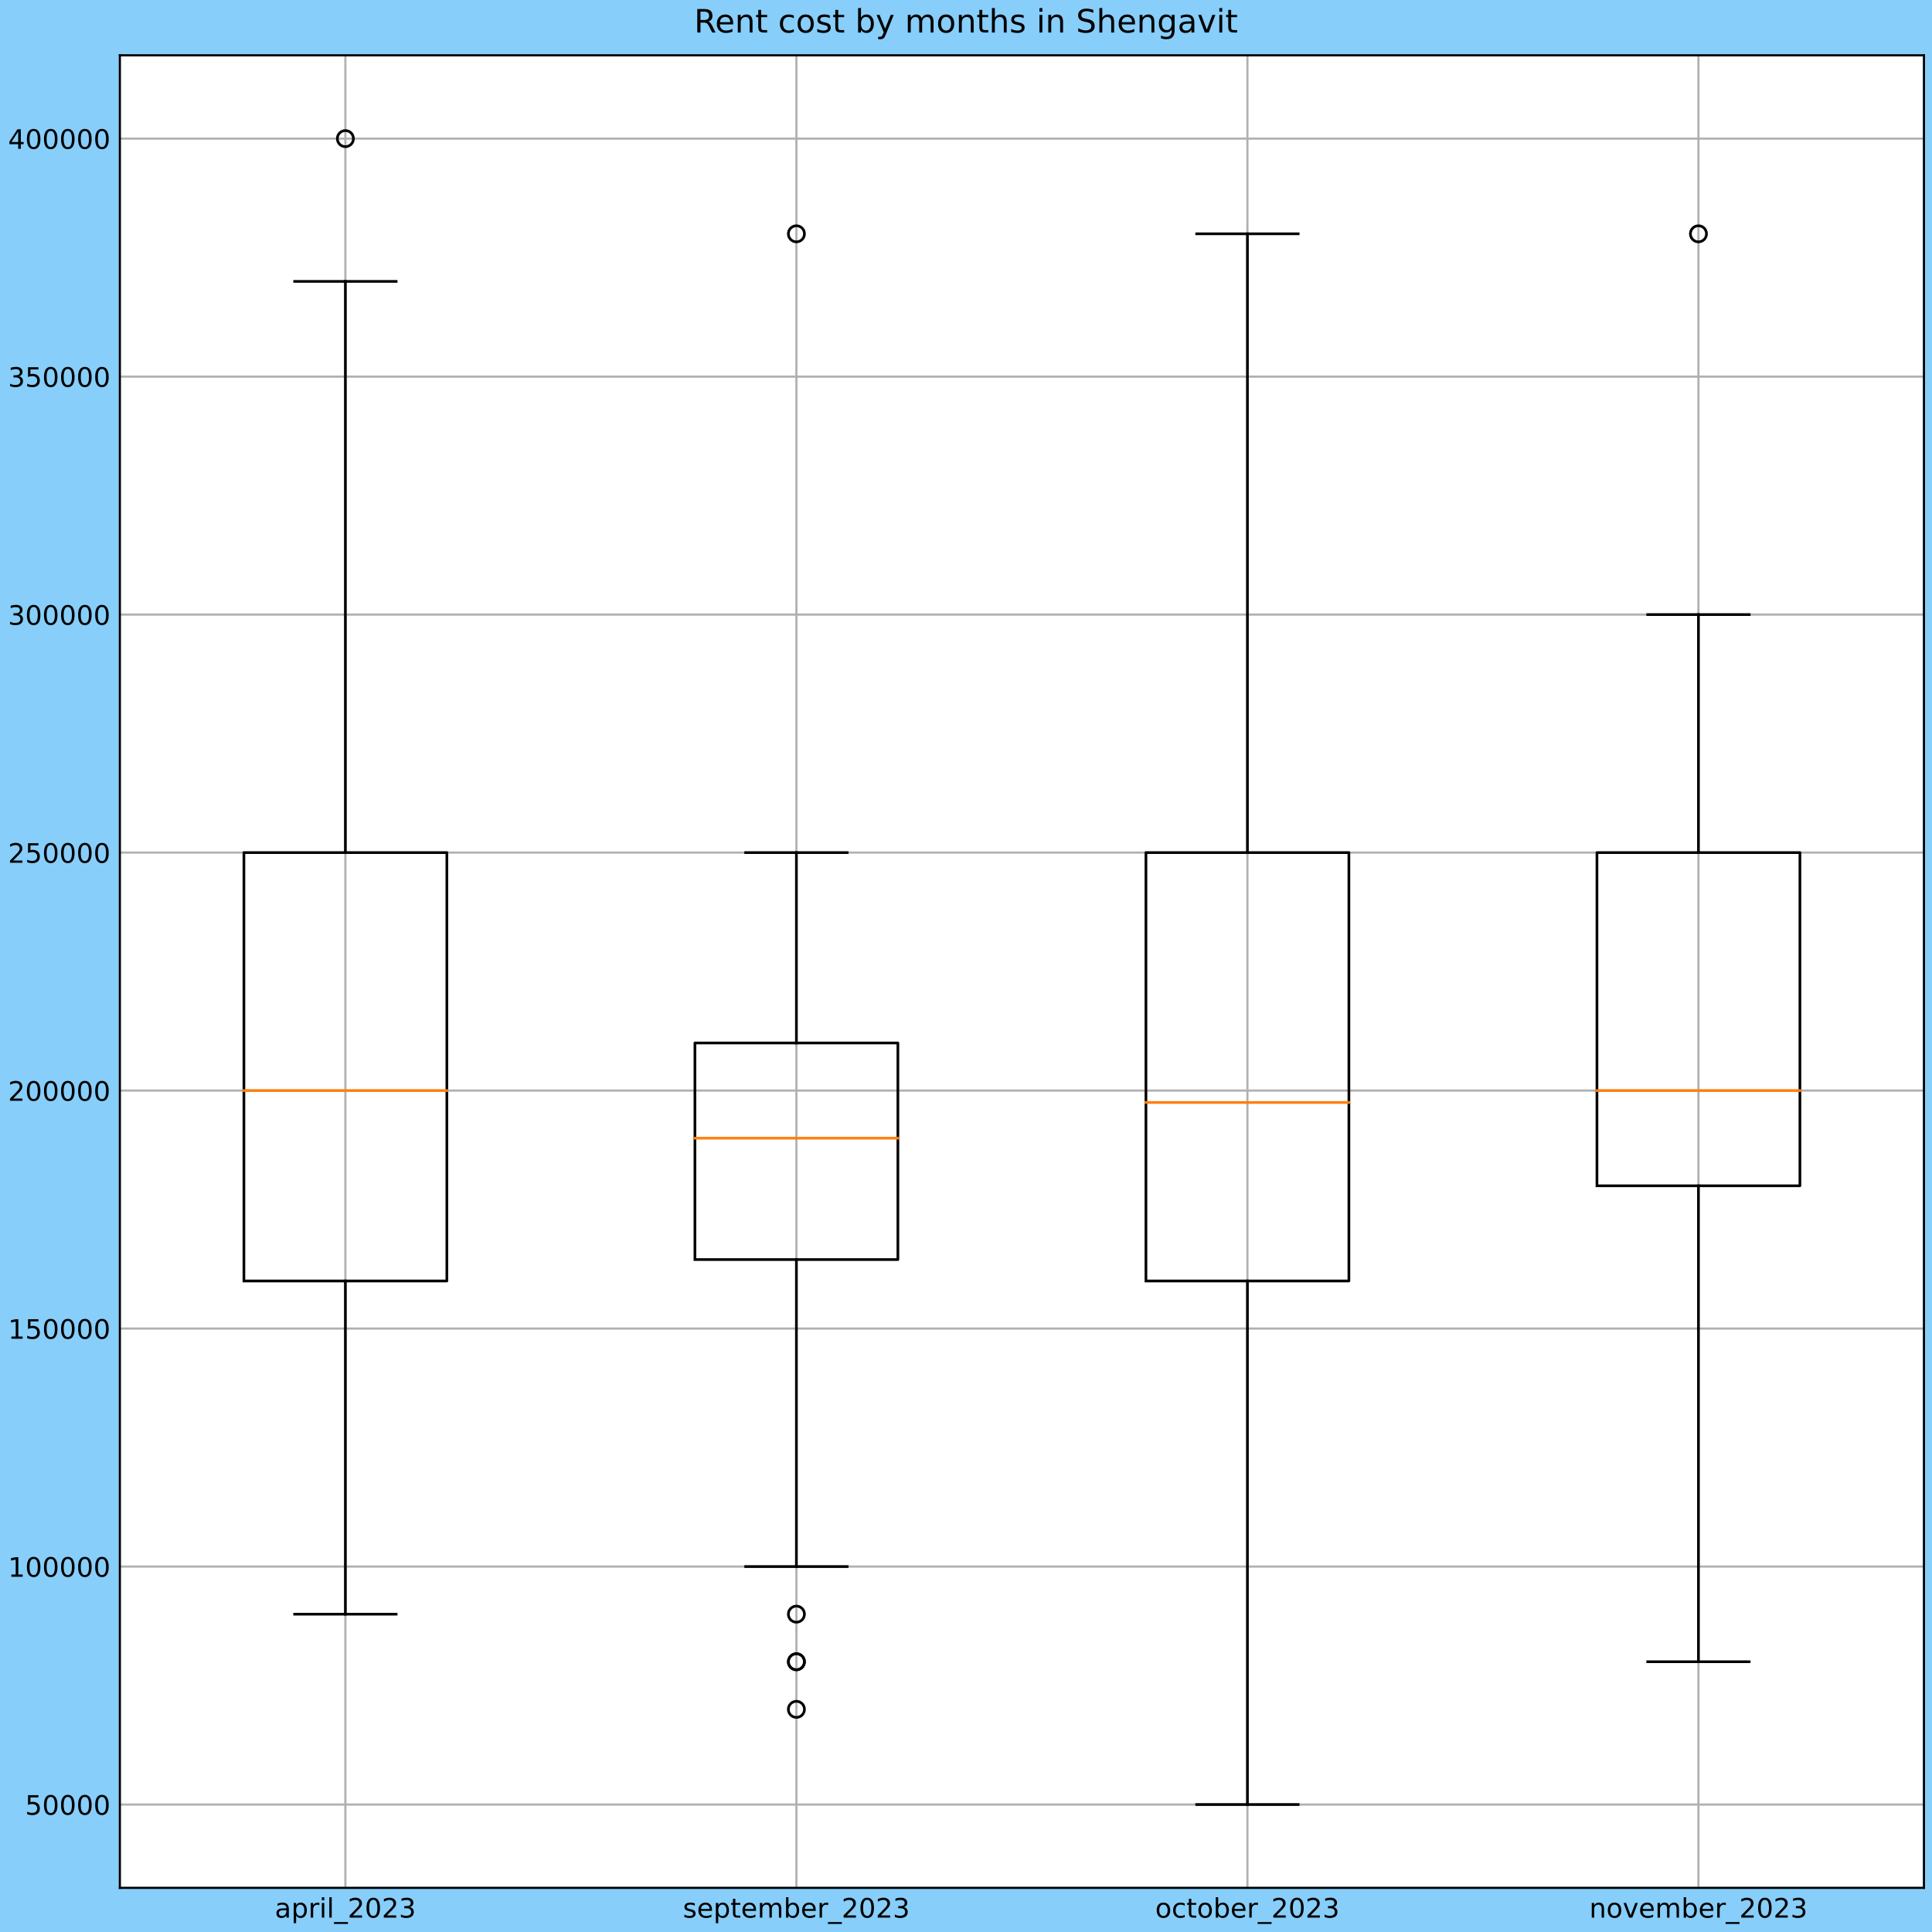
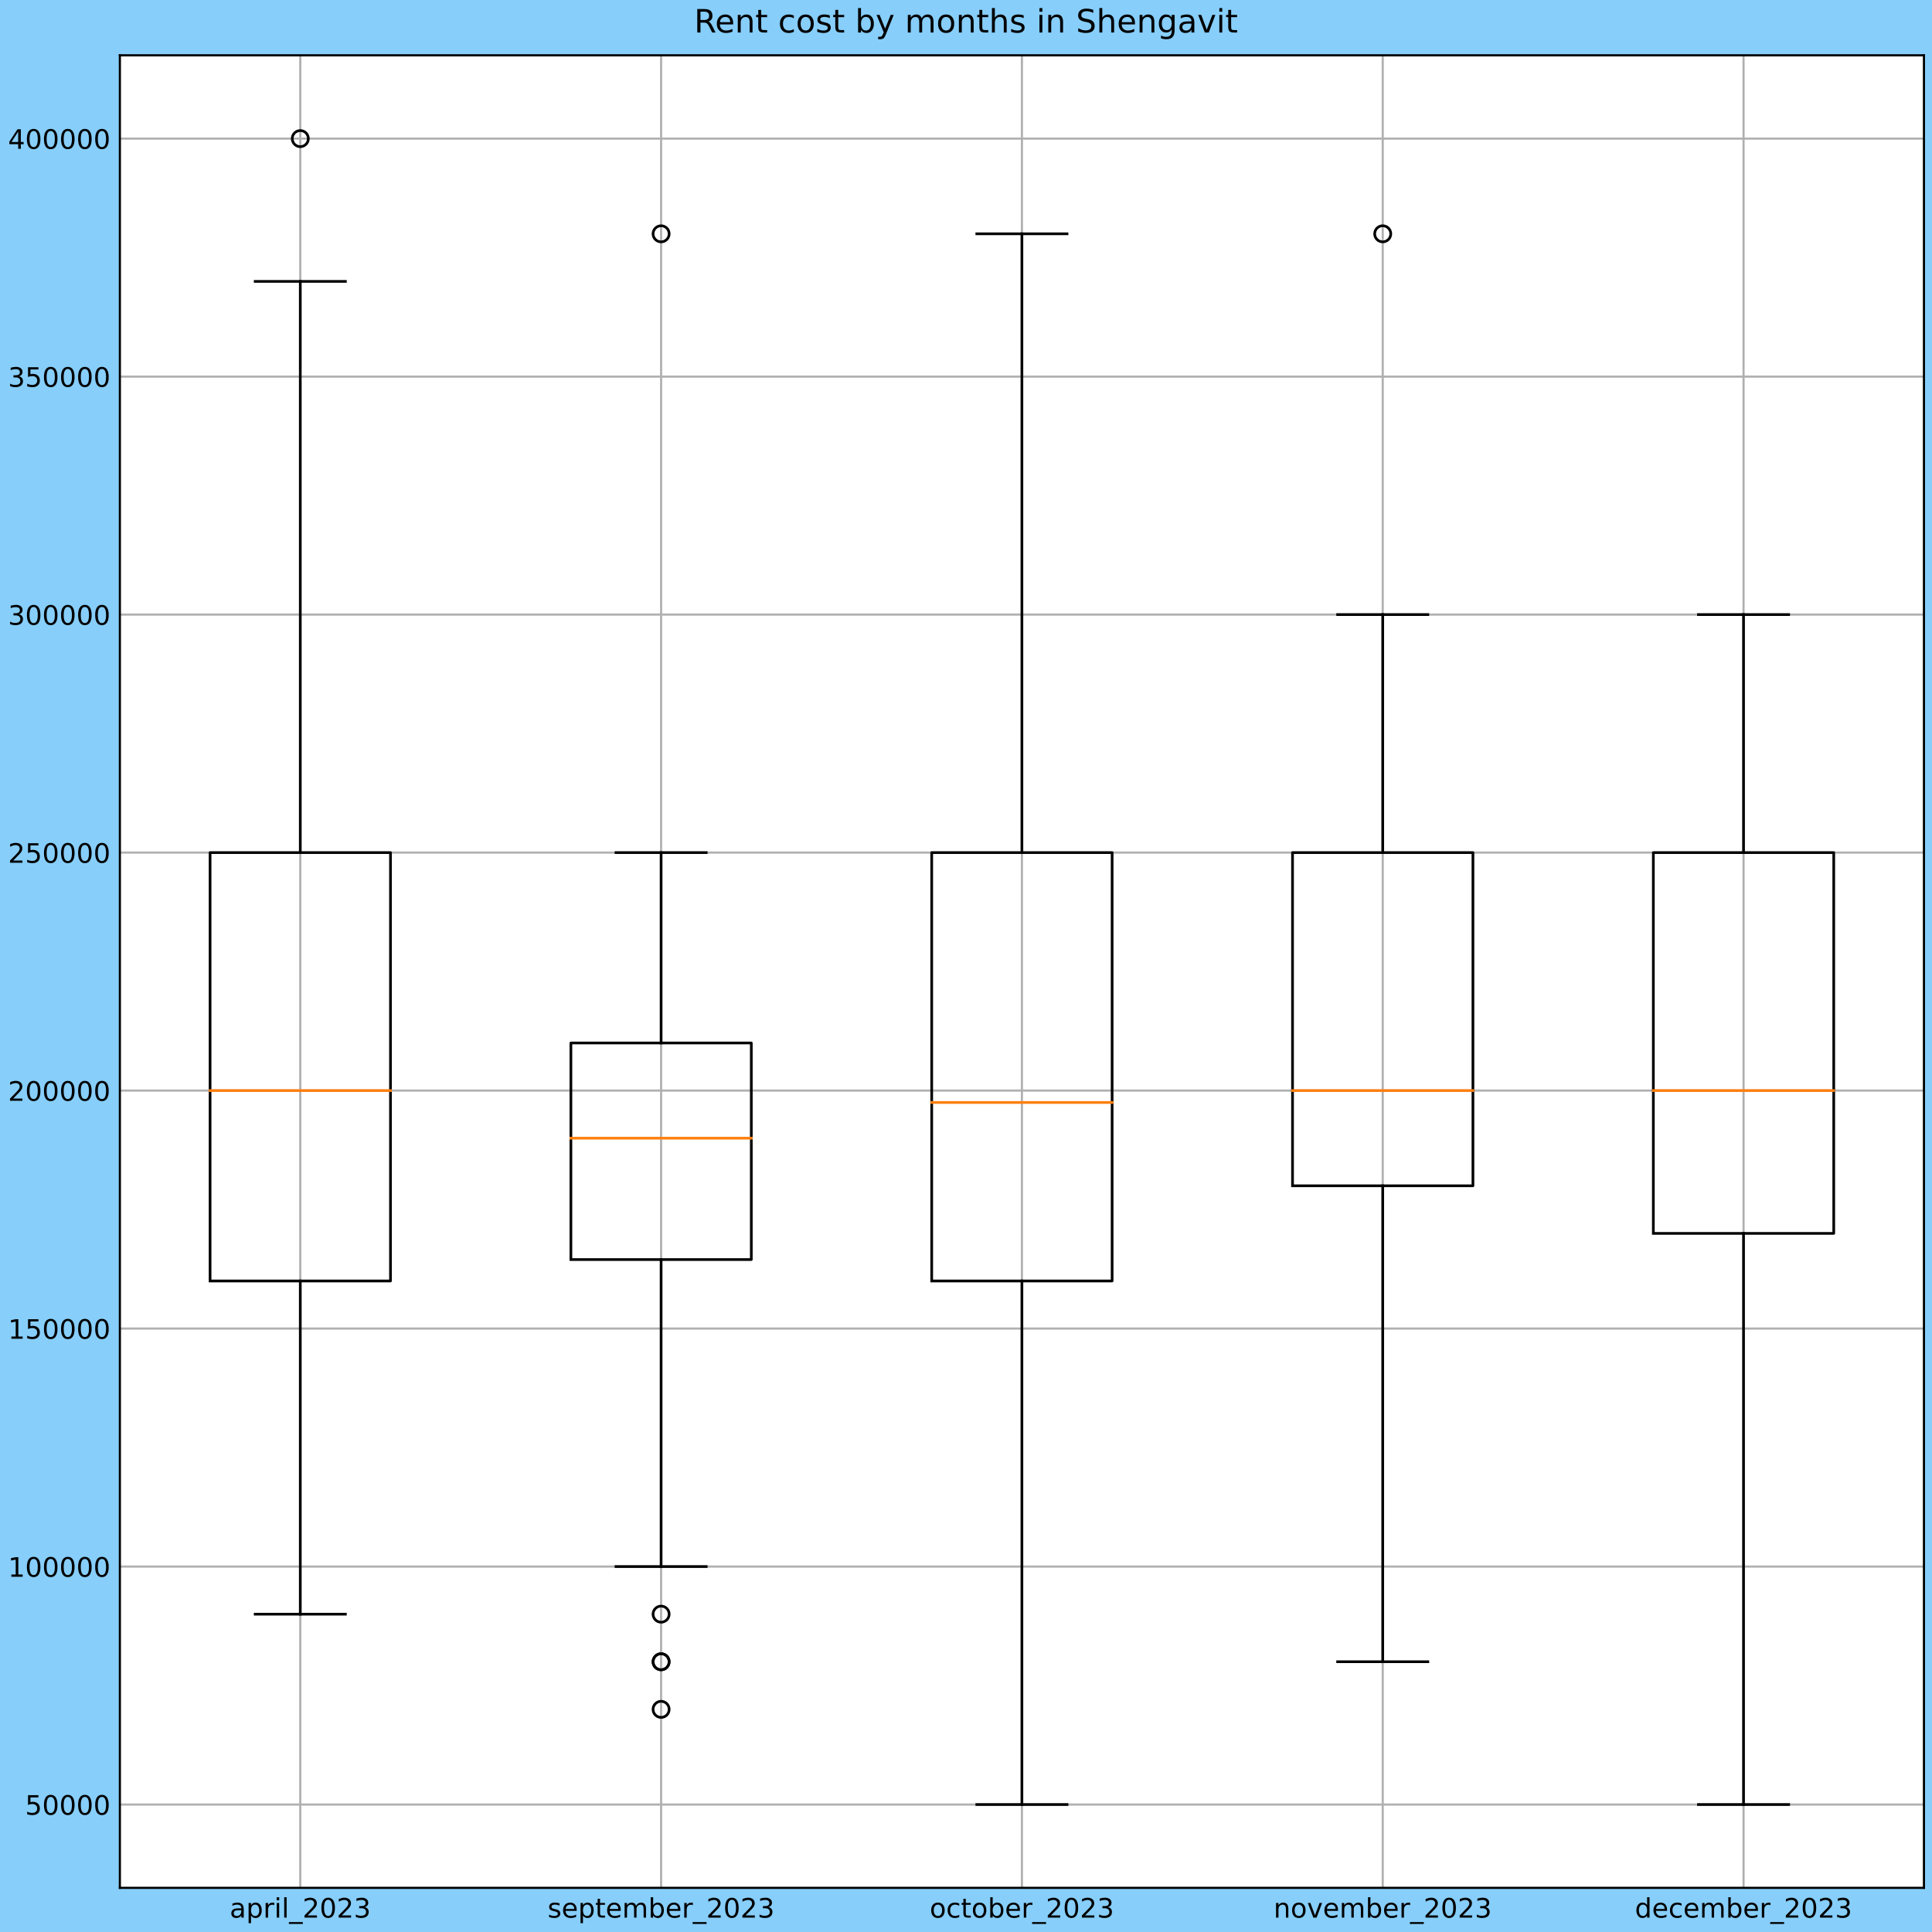
<svg xmlns="http://www.w3.org/2000/svg" xmlns:xlink="http://www.w3.org/1999/xlink" width="720pt" height="720pt" viewBox="0 0 720 720" version="1.1">
  <defs>
    <style type="text/css">*{stroke-linejoin: round; stroke-linecap: butt}</style>
  </defs>
  <g id="figure_1">
    <g id="patch_1">
      <path d="M 0 720  L 720 720  L 720 0  L 0 0  z " style="fill: #87cefa" />
    </g>
    <g id="axes_1">
      <g id="patch_2">
        <path d="M 44.675 703.544  L 717 703.544  L 717 20.614  L 44.675 20.614  z " style="fill: #ffffff" />
      </g>
      <g id="matplotlib.axis_1">
        <g id="xtick_1">
          <g id="line2d_1">
-             <path d="M 128.716 703.544  L 128.716 20.614  " clip-path="url(#pbfc727b67d)" style="fill: none; stroke: #b0b0b0; stroke-width: 0.8; stroke-linecap: square" />
+             <path d="M 111.908 703.544  L 111.908 20.614  " clip-path="url(#p94364f69d8)" style="fill: none; stroke: #b0b0b0; stroke-width: 0.8; stroke-linecap: square" />
          </g>
          <g id="line2d_2" />
          <g id="text_1">
-             <g transform="translate(102.4189 714.6419)scale(0.1 -0.1)">
+             <g transform="translate(85.61082 714.6419)scale(0.1 -0.1)">
              <defs>
                <path id="DejaVuSans-61" d="M 2194 1759  Q 1497 1759 1228 1600  Q 959 1441 959 1056  Q 959 750 1161 570  Q 1363 391 1709 391  Q 2188 391 2477 730  Q 2766 1069 2766 1631  L 2766 1759  L 2194 1759  z M 3341 1997  L 3341 0  L 2766 0  L 2766 531  Q 2569 213 2275 61  Q 1981 -91 1556 -91  Q 1019 -91 701 211  Q 384 513 384 1019  Q 384 1609 779 1909  Q 1175 2209 1959 2209  L 2766 2209  L 2766 2266  Q 2766 2663 2505 2880  Q 2244 3097 1772 3097  Q 1472 3097 1187 3025  Q 903 2953 641 2809  L 641 3341  Q 956 3463 1253 3523  Q 1550 3584 1831 3584  Q 2591 3584 2966 3190  Q 3341 2797 3341 1997  z " transform="scale(0.015625)" />
                <path id="DejaVuSans-70" d="M 1159 525  L 1159 -1331  L 581 -1331  L 581 3500  L 1159 3500  L 1159 2969  Q 1341 3281 1617 3432  Q 1894 3584 2278 3584  Q 2916 3584 3314 3078  Q 3713 2572 3713 1747  Q 3713 922 3314 415  Q 2916 -91 2278 -91  Q 1894 -91 1617 61  Q 1341 213 1159 525  z M 3116 1747  Q 3116 2381 2855 2742  Q 2594 3103 2138 3103  Q 1681 3103 1420 2742  Q 1159 2381 1159 1747  Q 1159 1113 1420 752  Q 1681 391 2138 391  Q 2594 391 2855 752  Q 3116 1113 3116 1747  z " transform="scale(0.015625)" />
                <path id="DejaVuSans-72" d="M 2631 2963  Q 2534 3019 2420 3045  Q 2306 3072 2169 3072  Q 1681 3072 1420 2755  Q 1159 2438 1159 1844  L 1159 0  L 581 0  L 581 3500  L 1159 3500  L 1159 2956  Q 1341 3275 1631 3429  Q 1922 3584 2338 3584  Q 2397 3584 2469 3576  Q 2541 3569 2628 3553  L 2631 2963  z " transform="scale(0.015625)" />
                <path id="DejaVuSans-69" d="M 603 3500  L 1178 3500  L 1178 0  L 603 0  L 603 3500  z M 603 4863  L 1178 4863  L 1178 4134  L 603 4134  L 603 4863  z " transform="scale(0.015625)" />
                <path id="DejaVuSans-6c" d="M 603 4863  L 1178 4863  L 1178 0  L 603 0  L 603 4863  z " transform="scale(0.015625)" />
                <path id="DejaVuSans-5f" d="M 3263 -1063  L 3263 -1509  L -63 -1509  L -63 -1063  L 3263 -1063  z " transform="scale(0.015625)" />
                <path id="DejaVuSans-32" d="M 1228 531  L 3431 531  L 3431 0  L 469 0  L 469 531  Q 828 903 1448 1529  Q 2069 2156 2228 2338  Q 2531 2678 2651 2914  Q 2772 3150 2772 3378  Q 2772 3750 2511 3984  Q 2250 4219 1831 4219  Q 1534 4219 1204 4116  Q 875 4013 500 3803  L 500 4441  Q 881 4594 1212 4672  Q 1544 4750 1819 4750  Q 2544 4750 2975 4387  Q 3406 4025 3406 3419  Q 3406 3131 3298 2873  Q 3191 2616 2906 2266  Q 2828 2175 2409 1742  Q 1991 1309 1228 531  z " transform="scale(0.015625)" />
                <path id="DejaVuSans-30" d="M 2034 4250  Q 1547 4250 1301 3770  Q 1056 3291 1056 2328  Q 1056 1369 1301 889  Q 1547 409 2034 409  Q 2525 409 2770 889  Q 3016 1369 3016 2328  Q 3016 3291 2770 3770  Q 2525 4250 2034 4250  z M 2034 4750  Q 2819 4750 3233 4129  Q 3647 3509 3647 2328  Q 3647 1150 3233 529  Q 2819 -91 2034 -91  Q 1250 -91 836 529  Q 422 1150 422 2328  Q 422 3509 836 4129  Q 1250 4750 2034 4750  z " transform="scale(0.015625)" />
                <path id="DejaVuSans-33" d="M 2597 2516  Q 3050 2419 3304 2112  Q 3559 1806 3559 1356  Q 3559 666 3084 287  Q 2609 -91 1734 -91  Q 1441 -91 1130 -33  Q 819 25 488 141  L 488 750  Q 750 597 1062 519  Q 1375 441 1716 441  Q 2309 441 2620 675  Q 2931 909 2931 1356  Q 2931 1769 2642 2001  Q 2353 2234 1838 2234  L 1294 2234  L 1294 2753  L 1863 2753  Q 2328 2753 2575 2939  Q 2822 3125 2822 3475  Q 2822 3834 2567 4026  Q 2313 4219 1838 4219  Q 1578 4219 1281 4162  Q 984 4106 628 3988  L 628 4550  Q 988 4650 1302 4700  Q 1616 4750 1894 4750  Q 2613 4750 3031 4423  Q 3450 4097 3450 3541  Q 3450 3153 3228 2886  Q 3006 2619 2597 2516  z " transform="scale(0.015625)" />
              </defs>
              <use xlink:href="#DejaVuSans-61" />
              <use xlink:href="#DejaVuSans-70" x="61.279" />
              <use xlink:href="#DejaVuSans-72" x="124.756" />
              <use xlink:href="#DejaVuSans-69" x="165.869" />
              <use xlink:href="#DejaVuSans-6c" x="193.652" />
              <use xlink:href="#DejaVuSans-5f" x="221.436" />
              <use xlink:href="#DejaVuSans-32" x="271.436" />
              <use xlink:href="#DejaVuSans-30" x="335.059" />
              <use xlink:href="#DejaVuSans-32" x="398.682" />
              <use xlink:href="#DejaVuSans-33" x="462.305" />
            </g>
          </g>
        </g>
        <g id="xtick_2">
          <g id="line2d_3">
-             <path d="M 296.797 703.544  L 296.797 20.614  " clip-path="url(#pbfc727b67d)" style="fill: none; stroke: #b0b0b0; stroke-width: 0.8; stroke-linecap: square" />
+             <path d="M 246.373 703.544  L 246.373 20.614  " clip-path="url(#p94364f69d8)" style="fill: none; stroke: #b0b0b0; stroke-width: 0.8; stroke-linecap: square" />
          </g>
          <g id="line2d_4" />
          <g id="text_2">
-             <g transform="translate(254.5032 714.6419)scale(0.1 -0.1)">
+             <g transform="translate(204.0788 714.6419)scale(0.1 -0.1)">
              <defs>
                <path id="DejaVuSans-73" d="M 2834 3397  L 2834 2853  Q 2591 2978 2328 3040  Q 2066 3103 1784 3103  Q 1356 3103 1142 2972  Q 928 2841 928 2578  Q 928 2378 1081 2264  Q 1234 2150 1697 2047  L 1894 2003  Q 2506 1872 2764 1633  Q 3022 1394 3022 966  Q 3022 478 2636 193  Q 2250 -91 1575 -91  Q 1294 -91 989 -36  Q 684 19 347 128  L 347 722  Q 666 556 975 473  Q 1284 391 1588 391  Q 1994 391 2212 530  Q 2431 669 2431 922  Q 2431 1156 2273 1281  Q 2116 1406 1581 1522  L 1381 1569  Q 847 1681 609 1914  Q 372 2147 372 2553  Q 372 3047 722 3315  Q 1072 3584 1716 3584  Q 2034 3584 2315 3537  Q 2597 3491 2834 3397  z " transform="scale(0.015625)" />
                <path id="DejaVuSans-65" d="M 3597 1894  L 3597 1613  L 953 1613  Q 991 1019 1311 708  Q 1631 397 2203 397  Q 2534 397 2845 478  Q 3156 559 3463 722  L 3463 178  Q 3153 47 2828 -22  Q 2503 -91 2169 -91  Q 1331 -91 842 396  Q 353 884 353 1716  Q 353 2575 817 3079  Q 1281 3584 2069 3584  Q 2775 3584 3186 3129  Q 3597 2675 3597 1894  z M 3022 2063  Q 3016 2534 2758 2815  Q 2500 3097 2075 3097  Q 1594 3097 1305 2825  Q 1016 2553 972 2059  L 3022 2063  z " transform="scale(0.015625)" />
                <path id="DejaVuSans-74" d="M 1172 4494  L 1172 3500  L 2356 3500  L 2356 3053  L 1172 3053  L 1172 1153  Q 1172 725 1289 603  Q 1406 481 1766 481  L 2356 481  L 2356 0  L 1766 0  Q 1100 0 847 248  Q 594 497 594 1153  L 594 3053  L 172 3053  L 172 3500  L 594 3500  L 594 4494  L 1172 4494  z " transform="scale(0.015625)" />
                <path id="DejaVuSans-6d" d="M 3328 2828  Q 3544 3216 3844 3400  Q 4144 3584 4550 3584  Q 5097 3584 5394 3201  Q 5691 2819 5691 2113  L 5691 0  L 5113 0  L 5113 2094  Q 5113 2597 4934 2840  Q 4756 3084 4391 3084  Q 3944 3084 3684 2787  Q 3425 2491 3425 1978  L 3425 0  L 2847 0  L 2847 2094  Q 2847 2600 2669 2842  Q 2491 3084 2119 3084  Q 1678 3084 1418 2786  Q 1159 2488 1159 1978  L 1159 0  L 581 0  L 581 3500  L 1159 3500  L 1159 2956  Q 1356 3278 1631 3431  Q 1906 3584 2284 3584  Q 2666 3584 2933 3390  Q 3200 3197 3328 2828  z " transform="scale(0.015625)" />
                <path id="DejaVuSans-62" d="M 3116 1747  Q 3116 2381 2855 2742  Q 2594 3103 2138 3103  Q 1681 3103 1420 2742  Q 1159 2381 1159 1747  Q 1159 1113 1420 752  Q 1681 391 2138 391  Q 2594 391 2855 752  Q 3116 1113 3116 1747  z M 1159 2969  Q 1341 3281 1617 3432  Q 1894 3584 2278 3584  Q 2916 3584 3314 3078  Q 3713 2572 3713 1747  Q 3713 922 3314 415  Q 2916 -91 2278 -91  Q 1894 -91 1617 61  Q 1341 213 1159 525  L 1159 0  L 581 0  L 581 4863  L 1159 4863  L 1159 2969  z " transform="scale(0.015625)" />
              </defs>
              <use xlink:href="#DejaVuSans-73" />
              <use xlink:href="#DejaVuSans-65" x="52.1" />
              <use xlink:href="#DejaVuSans-70" x="113.623" />
              <use xlink:href="#DejaVuSans-74" x="177.1" />
              <use xlink:href="#DejaVuSans-65" x="216.309" />
              <use xlink:href="#DejaVuSans-6d" x="277.832" />
              <use xlink:href="#DejaVuSans-62" x="375.244" />
              <use xlink:href="#DejaVuSans-65" x="438.721" />
              <use xlink:href="#DejaVuSans-72" x="500.244" />
              <use xlink:href="#DejaVuSans-5f" x="541.357" />
              <use xlink:href="#DejaVuSans-32" x="591.357" />
              <use xlink:href="#DejaVuSans-30" x="654.98" />
              <use xlink:href="#DejaVuSans-32" x="718.604" />
              <use xlink:href="#DejaVuSans-33" x="782.227" />
            </g>
          </g>
        </g>
        <g id="xtick_3">
          <g id="line2d_5">
-             <path d="M 464.878 703.544  L 464.878 20.614  " clip-path="url(#pbfc727b67d)" style="fill: none; stroke: #b0b0b0; stroke-width: 0.8; stroke-linecap: square" />
+             <path d="M 380.837 703.544  L 380.837 20.614  " clip-path="url(#p94364f69d8)" style="fill: none; stroke: #b0b0b0; stroke-width: 0.8; stroke-linecap: square" />
          </g>
          <g id="line2d_6" />
          <g id="text_3">
-             <g transform="translate(430.5187 714.6419)scale(0.1 -0.1)">
+             <g transform="translate(346.4781 714.6419)scale(0.1 -0.1)">
              <defs>
                <path id="DejaVuSans-6f" d="M 1959 3097  Q 1497 3097 1228 2736  Q 959 2375 959 1747  Q 959 1119 1226 758  Q 1494 397 1959 397  Q 2419 397 2687 759  Q 2956 1122 2956 1747  Q 2956 2369 2687 2733  Q 2419 3097 1959 3097  z M 1959 3584  Q 2709 3584 3137 3096  Q 3566 2609 3566 1747  Q 3566 888 3137 398  Q 2709 -91 1959 -91  Q 1206 -91 779 398  Q 353 888 353 1747  Q 353 2609 779 3096  Q 1206 3584 1959 3584  z " transform="scale(0.015625)" />
                <path id="DejaVuSans-63" d="M 3122 3366  L 3122 2828  Q 2878 2963 2633 3030  Q 2388 3097 2138 3097  Q 1578 3097 1268 2742  Q 959 2388 959 1747  Q 959 1106 1268 751  Q 1578 397 2138 397  Q 2388 397 2633 464  Q 2878 531 3122 666  L 3122 134  Q 2881 22 2623 -34  Q 2366 -91 2075 -91  Q 1284 -91 818 406  Q 353 903 353 1747  Q 353 2603 823 3093  Q 1294 3584 2113 3584  Q 2378 3584 2631 3529  Q 2884 3475 3122 3366  z " transform="scale(0.015625)" />
              </defs>
              <use xlink:href="#DejaVuSans-6f" />
              <use xlink:href="#DejaVuSans-63" x="61.182" />
              <use xlink:href="#DejaVuSans-74" x="116.162" />
              <use xlink:href="#DejaVuSans-6f" x="155.371" />
              <use xlink:href="#DejaVuSans-62" x="216.553" />
              <use xlink:href="#DejaVuSans-65" x="280.029" />
              <use xlink:href="#DejaVuSans-72" x="341.553" />
              <use xlink:href="#DejaVuSans-5f" x="382.666" />
              <use xlink:href="#DejaVuSans-32" x="432.666" />
              <use xlink:href="#DejaVuSans-30" x="496.289" />
              <use xlink:href="#DejaVuSans-32" x="559.912" />
              <use xlink:href="#DejaVuSans-33" x="623.535" />
            </g>
          </g>
        </g>
        <g id="xtick_4">
          <g id="line2d_7">
-             <path d="M 632.959 703.544  L 632.959 20.614  " clip-path="url(#pbfc727b67d)" style="fill: none; stroke: #b0b0b0; stroke-width: 0.8; stroke-linecap: square" />
+             <path d="M 515.302 703.544  L 515.302 20.614  " clip-path="url(#p94364f69d8)" style="fill: none; stroke: #b0b0b0; stroke-width: 0.8; stroke-linecap: square" />
          </g>
          <g id="line2d_8" />
          <g id="text_4">
-             <g transform="translate(592.2936 714.6419)scale(0.1 -0.1)">
+             <g transform="translate(474.6368 714.6419)scale(0.1 -0.1)">
              <defs>
                <path id="DejaVuSans-6e" d="M 3513 2113  L 3513 0  L 2938 0  L 2938 2094  Q 2938 2591 2744 2837  Q 2550 3084 2163 3084  Q 1697 3084 1428 2787  Q 1159 2491 1159 1978  L 1159 0  L 581 0  L 581 3500  L 1159 3500  L 1159 2956  Q 1366 3272 1645 3428  Q 1925 3584 2291 3584  Q 2894 3584 3203 3211  Q 3513 2838 3513 2113  z " transform="scale(0.015625)" />
                <path id="DejaVuSans-76" d="M 191 3500  L 800 3500  L 1894 563  L 2988 3500  L 3597 3500  L 2284 0  L 1503 0  L 191 3500  z " transform="scale(0.015625)" />
              </defs>
              <use xlink:href="#DejaVuSans-6e" />
              <use xlink:href="#DejaVuSans-6f" x="63.379" />
              <use xlink:href="#DejaVuSans-76" x="124.561" />
              <use xlink:href="#DejaVuSans-65" x="183.74" />
              <use xlink:href="#DejaVuSans-6d" x="245.264" />
              <use xlink:href="#DejaVuSans-62" x="342.676" />
              <use xlink:href="#DejaVuSans-65" x="406.152" />
              <use xlink:href="#DejaVuSans-72" x="467.676" />
              <use xlink:href="#DejaVuSans-5f" x="508.789" />
              <use xlink:href="#DejaVuSans-32" x="558.789" />
              <use xlink:href="#DejaVuSans-30" x="622.412" />
              <use xlink:href="#DejaVuSans-32" x="686.035" />
              <use xlink:href="#DejaVuSans-33" x="749.658" />
            </g>
          </g>
        </g>
+         <g id="xtick_5">
+           <g id="line2d_9">
+             <path d="M 649.767 703.544  L 649.767 20.614  " clip-path="url(#p94364f69d8)" style="fill: none; stroke: #b0b0b0; stroke-width: 0.8; stroke-linecap: square" />
+           </g>
+           <g id="line2d_10" />
+           <g id="text_5">
+             <g transform="translate(609.2892 714.6419)scale(0.1 -0.1)">
+               <defs>
+                 <path id="DejaVuSans-64" d="M 2906 2969  L 2906 4863  L 3481 4863  L 3481 0  L 2906 0  L 2906 525  Q 2725 213 2448 61  Q 2172 -91 1784 -91  Q 1150 -91 751 415  Q 353 922 353 1747  Q 353 2572 751 3078  Q 1150 3584 1784 3584  Q 2172 3584 2448 3432  Q 2725 3281 2906 2969  z M 947 1747  Q 947 1113 1208 752  Q 1469 391 1925 391  Q 2381 391 2643 752  Q 2906 1113 2906 1747  Q 2906 2381 2643 2742  Q 2381 3103 1925 3103  Q 1469 3103 1208 2742  Q 947 2381 947 1747  z " transform="scale(0.015625)" />
+               </defs>
+               <use xlink:href="#DejaVuSans-64" />
+               <use xlink:href="#DejaVuSans-65" x="63.477" />
+               <use xlink:href="#DejaVuSans-63" x="125" />
+               <use xlink:href="#DejaVuSans-65" x="179.98" />
+               <use xlink:href="#DejaVuSans-6d" x="241.504" />
+               <use xlink:href="#DejaVuSans-62" x="338.916" />
+               <use xlink:href="#DejaVuSans-65" x="402.393" />
+               <use xlink:href="#DejaVuSans-72" x="463.916" />
+               <use xlink:href="#DejaVuSans-5f" x="505.029" />
+               <use xlink:href="#DejaVuSans-32" x="555.029" />
+               <use xlink:href="#DejaVuSans-30" x="618.652" />
+               <use xlink:href="#DejaVuSans-32" x="682.275" />
+               <use xlink:href="#DejaVuSans-33" x="745.898" />
+             </g>
+           </g>
+         </g>
      </g>
      <g id="matplotlib.axis_2">
        <g id="ytick_1">
-           <g id="line2d_9">
-             <path d="M 44.675 672.501  L 717 672.501  " clip-path="url(#pbfc727b67d)" style="fill: none; stroke: #b0b0b0; stroke-width: 0.8; stroke-linecap: square" />
-           </g>
-           <g id="line2d_10" />
-           <g id="text_5">
+           <g id="line2d_11">
+             <path d="M 44.675 672.501  L 717 672.501  " clip-path="url(#p94364f69d8)" style="fill: none; stroke: #b0b0b0; stroke-width: 0.8; stroke-linecap: square" />
+           </g>
+           <g id="line2d_12" />
+           <g id="text_6">
            <g transform="translate(9.36274 676.3005)scale(0.1 -0.1)">
              <defs>
                <path id="DejaVuSans-35" d="M 691 4666  L 3169 4666  L 3169 4134  L 1269 4134  L 1269 2991  Q 1406 3038 1543 3061  Q 1681 3084 1819 3084  Q 2600 3084 3056 2656  Q 3513 2228 3513 1497  Q 3513 744 3044 326  Q 2575 -91 1722 -91  Q 1428 -91 1123 -41  Q 819 9 494 109  L 494 744  Q 775 591 1075 516  Q 1375 441 1709 441  Q 2250 441 2565 725  Q 2881 1009 2881 1497  Q 2881 1984 2565 2268  Q 2250 2553 1709 2553  Q 1456 2553 1204 2497  Q 953 2441 691 2322  L 691 4666  z " transform="scale(0.015625)" />
              </defs>
              <use xlink:href="#DejaVuSans-35" />
              <use xlink:href="#DejaVuSans-30" x="63.623" />
              <use xlink:href="#DejaVuSans-30" x="127.246" />
              <use xlink:href="#DejaVuSans-30" x="190.869" />
              <use xlink:href="#DejaVuSans-30" x="254.492" />
            </g>
          </g>
        </g>
        <g id="ytick_2">
-           <g id="line2d_11">
-             <path d="M 44.675 583.809  L 717 583.809  " clip-path="url(#pbfc727b67d)" style="fill: none; stroke: #b0b0b0; stroke-width: 0.8; stroke-linecap: square" />
-           </g>
-           <g id="line2d_12" />
-           <g id="text_6">
+           <g id="line2d_13">
+             <path d="M 44.675 583.809  L 717 583.809  " clip-path="url(#p94364f69d8)" style="fill: none; stroke: #b0b0b0; stroke-width: 0.8; stroke-linecap: square" />
+           </g>
+           <g id="line2d_14" />
+           <g id="text_7">
            <g transform="translate(3.00024 587.6084)scale(0.1 -0.1)">
              <defs>
                <path id="DejaVuSans-31" d="M 794 531  L 1825 531  L 1825 4091  L 703 3866  L 703 4441  L 1819 4666  L 2450 4666  L 2450 531  L 3481 531  L 3481 0  L 794 0  L 794 531  z " transform="scale(0.015625)" />
              </defs>
              <use xlink:href="#DejaVuSans-31" />
              <use xlink:href="#DejaVuSans-30" x="63.623" />
              <use xlink:href="#DejaVuSans-30" x="127.246" />
              <use xlink:href="#DejaVuSans-30" x="190.869" />
              <use xlink:href="#DejaVuSans-30" x="254.492" />
              <use xlink:href="#DejaVuSans-30" x="318.115" />
            </g>
          </g>
        </g>
        <g id="ytick_3">
-           <g id="line2d_13">
-             <path d="M 44.675 495.117  L 717 495.117  " clip-path="url(#pbfc727b67d)" style="fill: none; stroke: #b0b0b0; stroke-width: 0.8; stroke-linecap: square" />
-           </g>
-           <g id="line2d_14" />
-           <g id="text_7">
+           <g id="line2d_15">
+             <path d="M 44.675 495.117  L 717 495.117  " clip-path="url(#p94364f69d8)" style="fill: none; stroke: #b0b0b0; stroke-width: 0.8; stroke-linecap: square" />
+           </g>
+           <g id="line2d_16" />
+           <g id="text_8">
            <g transform="translate(3.00024 498.9163)scale(0.1 -0.1)">
              <use xlink:href="#DejaVuSans-31" />
              <use xlink:href="#DejaVuSans-35" x="63.623" />
              <use xlink:href="#DejaVuSans-30" x="127.246" />
              <use xlink:href="#DejaVuSans-30" x="190.869" />
              <use xlink:href="#DejaVuSans-30" x="254.492" />
              <use xlink:href="#DejaVuSans-30" x="318.115" />
            </g>
          </g>
        </g>
        <g id="ytick_4">
-           <g id="line2d_15">
-             <path d="M 44.675 406.425  L 717 406.425  " clip-path="url(#pbfc727b67d)" style="fill: none; stroke: #b0b0b0; stroke-width: 0.8; stroke-linecap: square" />
-           </g>
-           <g id="line2d_16" />
-           <g id="text_8">
+           <g id="line2d_17">
+             <path d="M 44.675 406.425  L 717 406.425  " clip-path="url(#p94364f69d8)" style="fill: none; stroke: #b0b0b0; stroke-width: 0.8; stroke-linecap: square" />
+           </g>
+           <g id="line2d_18" />
+           <g id="text_9">
            <g transform="translate(3.00024 410.2242)scale(0.1 -0.1)">
              <use xlink:href="#DejaVuSans-32" />
              <use xlink:href="#DejaVuSans-30" x="63.623" />
              <use xlink:href="#DejaVuSans-30" x="127.246" />
              <use xlink:href="#DejaVuSans-30" x="190.869" />
              <use xlink:href="#DejaVuSans-30" x="254.492" />
              <use xlink:href="#DejaVuSans-30" x="318.115" />
            </g>
          </g>
        </g>
        <g id="ytick_5">
-           <g id="line2d_17">
-             <path d="M 44.675 317.733  L 717 317.733  " clip-path="url(#pbfc727b67d)" style="fill: none; stroke: #b0b0b0; stroke-width: 0.8; stroke-linecap: square" />
-           </g>
-           <g id="line2d_18" />
-           <g id="text_9">
+           <g id="line2d_19">
+             <path d="M 44.675 317.733  L 717 317.733  " clip-path="url(#p94364f69d8)" style="fill: none; stroke: #b0b0b0; stroke-width: 0.8; stroke-linecap: square" />
+           </g>
+           <g id="line2d_20" />
+           <g id="text_10">
            <g transform="translate(3.00024 321.5322)scale(0.1 -0.1)">
              <use xlink:href="#DejaVuSans-32" />
              <use xlink:href="#DejaVuSans-35" x="63.623" />
              <use xlink:href="#DejaVuSans-30" x="127.246" />
              <use xlink:href="#DejaVuSans-30" x="190.869" />
              <use xlink:href="#DejaVuSans-30" x="254.492" />
              <use xlink:href="#DejaVuSans-30" x="318.115" />
            </g>
          </g>
        </g>
        <g id="ytick_6">
-           <g id="line2d_19">
-             <path d="M 44.675 229.041  L 717 229.041  " clip-path="url(#pbfc727b67d)" style="fill: none; stroke: #b0b0b0; stroke-width: 0.8; stroke-linecap: square" />
-           </g>
-           <g id="line2d_20" />
-           <g id="text_10">
+           <g id="line2d_21">
+             <path d="M 44.675 229.041  L 717 229.041  " clip-path="url(#p94364f69d8)" style="fill: none; stroke: #b0b0b0; stroke-width: 0.8; stroke-linecap: square" />
+           </g>
+           <g id="line2d_22" />
+           <g id="text_11">
            <g transform="translate(3.00024 232.8401)scale(0.1 -0.1)">
              <use xlink:href="#DejaVuSans-33" />
              <use xlink:href="#DejaVuSans-30" x="63.623" />
              <use xlink:href="#DejaVuSans-30" x="127.246" />
              <use xlink:href="#DejaVuSans-30" x="190.869" />
              <use xlink:href="#DejaVuSans-30" x="254.492" />
              <use xlink:href="#DejaVuSans-30" x="318.115" />
            </g>
          </g>
        </g>
        <g id="ytick_7">
-           <g id="line2d_21">
-             <path d="M 44.675 140.349  L 717 140.349  " clip-path="url(#pbfc727b67d)" style="fill: none; stroke: #b0b0b0; stroke-width: 0.8; stroke-linecap: square" />
-           </g>
-           <g id="line2d_22" />
-           <g id="text_11">
+           <g id="line2d_23">
+             <path d="M 44.675 140.349  L 717 140.349  " clip-path="url(#p94364f69d8)" style="fill: none; stroke: #b0b0b0; stroke-width: 0.8; stroke-linecap: square" />
+           </g>
+           <g id="line2d_24" />
+           <g id="text_12">
            <g transform="translate(3.00024 144.148)scale(0.1 -0.1)">
              <use xlink:href="#DejaVuSans-33" />
              <use xlink:href="#DejaVuSans-35" x="63.623" />
              <use xlink:href="#DejaVuSans-30" x="127.246" />
              <use xlink:href="#DejaVuSans-30" x="190.869" />
              <use xlink:href="#DejaVuSans-30" x="254.492" />
              <use xlink:href="#DejaVuSans-30" x="318.115" />
            </g>
          </g>
        </g>
        <g id="ytick_8">
-           <g id="line2d_23">
-             <path d="M 44.675 51.657  L 717 51.657  " clip-path="url(#pbfc727b67d)" style="fill: none; stroke: #b0b0b0; stroke-width: 0.8; stroke-linecap: square" />
-           </g>
-           <g id="line2d_24" />
-           <g id="text_12">
+           <g id="line2d_25">
+             <path d="M 44.675 51.657  L 717 51.657  " clip-path="url(#p94364f69d8)" style="fill: none; stroke: #b0b0b0; stroke-width: 0.8; stroke-linecap: square" />
+           </g>
+           <g id="line2d_26" />
+           <g id="text_13">
            <g transform="translate(3.00024 55.45592)scale(0.1 -0.1)">
              <defs>
                <path id="DejaVuSans-34" d="M 2419 4116  L 825 1625  L 2419 1625  L 2419 4116  z M 2253 4666  L 3047 4666  L 3047 1625  L 3713 1625  L 3713 1100  L 3047 1100  L 3047 0  L 2419 0  L 2419 1100  L 313 1100  L 313 1709  L 2253 4666  z " transform="scale(0.015625)" />
              </defs>
              <use xlink:href="#DejaVuSans-34" />
              <use xlink:href="#DejaVuSans-30" x="63.623" />
              <use xlink:href="#DejaVuSans-30" x="127.246" />
              <use xlink:href="#DejaVuSans-30" x="190.869" />
              <use xlink:href="#DejaVuSans-30" x="254.492" />
              <use xlink:href="#DejaVuSans-30" x="318.115" />
            </g>
          </g>
        </g>
      </g>
-       <g id="line2d_25">
-         <path d="M 90.898 477.379  L 166.534 477.379  L 166.534 317.733  L 90.898 317.733  L 90.898 477.379  " clip-path="url(#pbfc727b67d)" style="fill: none; stroke: #000000; stroke-linecap: square" />
-       </g>
-       <g id="line2d_26">
-         <path d="M 128.716 477.379  L 128.716 601.548  " clip-path="url(#pbfc727b67d)" style="fill: none; stroke: #000000; stroke-linecap: square" />
-       </g>
      <g id="line2d_27">
-         <path d="M 128.716 317.733  L 128.716 104.872  " clip-path="url(#pbfc727b67d)" style="fill: none; stroke: #000000; stroke-linecap: square" />
+         <path d="M 78.291 477.379  L 145.524 477.379  L 145.524 317.733  L 78.291 317.733  L 78.291 477.379  " clip-path="url(#p94364f69d8)" style="fill: none; stroke: #000000; stroke-linecap: square" />
      </g>
      <g id="line2d_28">
-         <path d="M 109.807 601.548  L 147.625 601.548  " clip-path="url(#pbfc727b67d)" style="fill: none; stroke: #000000; stroke-linecap: square" />
+         <path d="M 111.908 477.379  L 111.908 601.548  " clip-path="url(#p94364f69d8)" style="fill: none; stroke: #000000; stroke-linecap: square" />
      </g>
      <g id="line2d_29">
-         <path d="M 109.807 104.872  L 147.625 104.872  " clip-path="url(#pbfc727b67d)" style="fill: none; stroke: #000000; stroke-linecap: square" />
+         <path d="M 111.908 317.733  L 111.908 104.872  " clip-path="url(#p94364f69d8)" style="fill: none; stroke: #000000; stroke-linecap: square" />
      </g>
      <g id="line2d_30">
+         <path d="M 95.1 601.548  L 128.716 601.548  " clip-path="url(#p94364f69d8)" style="fill: none; stroke: #000000; stroke-linecap: square" />
+       </g>
+       <g id="line2d_31">
+         <path d="M 95.1 104.872  L 128.716 104.872  " clip-path="url(#p94364f69d8)" style="fill: none; stroke: #000000; stroke-linecap: square" />
+       </g>
+       <g id="line2d_32">
        <defs>
-           <path id="m72f9a5b200" d="M 0 3  C 0.796 3 1.559 2.684 2.121 2.121  C 2.684 1.559 3 0.796 3 0  C 3 -0.796 2.684 -1.559 2.121 -2.121  C 1.559 -2.684 0.796 -3 0 -3  C -0.796 -3 -1.559 -2.684 -2.121 -2.121  C -2.684 -1.559 -3 -0.796 -3 0  C -3 0.796 -2.684 1.559 -2.121 2.121  C -1.559 2.684 -0.796 3 0 3  z " style="stroke: #000000" />
+           <path id="m0302fba0a0" d="M 0 3  C 0.796 3 1.559 2.684 2.121 2.121  C 2.684 1.559 3 0.796 3 0  C 3 -0.796 2.684 -1.559 2.121 -2.121  C 1.559 -2.684 0.796 -3 0 -3  C -0.796 -3 -1.559 -2.684 -2.121 -2.121  C -2.684 -1.559 -3 -0.796 -3 0  C -3 0.796 -2.684 1.559 -2.121 2.121  C -1.559 2.684 -0.796 3 0 3  z " style="stroke: #000000" />
        </defs>
-         <g clip-path="url(#pbfc727b67d)">
-           <use xlink:href="#m72f9a5b200" x="128.716" y="51.657" style="fill-opacity: 0; stroke: #000000" />
-         </g>
-       </g>
-       <g id="line2d_31">
-         <path d="M 258.979 469.396  L 334.615 469.396  L 334.615 388.687  L 258.979 388.687  L 258.979 469.396  " clip-path="url(#pbfc727b67d)" style="fill: none; stroke: #000000; stroke-linecap: square" />
-       </g>
-       <g id="line2d_32">
-         <path d="M 296.797 469.396  L 296.797 583.809  " clip-path="url(#pbfc727b67d)" style="fill: none; stroke: #000000; stroke-linecap: square" />
+         <g clip-path="url(#p94364f69d8)">
+           <use xlink:href="#m0302fba0a0" x="111.908" y="51.657" style="fill-opacity: 0; stroke: #000000" />
+         </g>
      </g>
      <g id="line2d_33">
-         <path d="M 296.797 388.687  L 296.797 317.733  " clip-path="url(#pbfc727b67d)" style="fill: none; stroke: #000000; stroke-linecap: square" />
+         <path d="M 212.756 469.396  L 279.989 469.396  L 279.989 388.687  L 212.756 388.687  L 212.756 469.396  " clip-path="url(#p94364f69d8)" style="fill: none; stroke: #000000; stroke-linecap: square" />
      </g>
      <g id="line2d_34">
-         <path d="M 277.888 583.809  L 315.706 583.809  " clip-path="url(#pbfc727b67d)" style="fill: none; stroke: #000000; stroke-linecap: square" />
+         <path d="M 246.373 469.396  L 246.373 583.809  " clip-path="url(#p94364f69d8)" style="fill: none; stroke: #000000; stroke-linecap: square" />
      </g>
      <g id="line2d_35">
-         <path d="M 277.888 317.733  L 315.706 317.733  " clip-path="url(#pbfc727b67d)" style="fill: none; stroke: #000000; stroke-linecap: square" />
+         <path d="M 246.373 388.687  L 246.373 317.733  " clip-path="url(#p94364f69d8)" style="fill: none; stroke: #000000; stroke-linecap: square" />
      </g>
      <g id="line2d_36">
-         <g clip-path="url(#pbfc727b67d)">
-           <use xlink:href="#m72f9a5b200" x="296.797" y="619.286" style="fill-opacity: 0; stroke: #000000" />
-           <use xlink:href="#m72f9a5b200" x="296.797" y="637.024" style="fill-opacity: 0; stroke: #000000" />
-           <use xlink:href="#m72f9a5b200" x="296.797" y="619.286" style="fill-opacity: 0; stroke: #000000" />
-           <use xlink:href="#m72f9a5b200" x="296.797" y="601.548" style="fill-opacity: 0; stroke: #000000" />
-           <use xlink:href="#m72f9a5b200" x="296.797" y="87.134" style="fill-opacity: 0; stroke: #000000" />
-         </g>
+         <path d="M 229.564 583.809  L 263.181 583.809  " clip-path="url(#p94364f69d8)" style="fill: none; stroke: #000000; stroke-linecap: square" />
      </g>
      <g id="line2d_37">
-         <path d="M 427.06 477.379  L 502.696 477.379  L 502.696 317.733  L 427.06 317.733  L 427.06 477.379  " clip-path="url(#pbfc727b67d)" style="fill: none; stroke: #000000; stroke-linecap: square" />
+         <path d="M 229.564 317.733  L 263.181 317.733  " clip-path="url(#p94364f69d8)" style="fill: none; stroke: #000000; stroke-linecap: square" />
      </g>
      <g id="line2d_38">
-         <path d="M 464.878 477.379  L 464.878 672.501  " clip-path="url(#pbfc727b67d)" style="fill: none; stroke: #000000; stroke-linecap: square" />
+         <g clip-path="url(#p94364f69d8)">
+           <use xlink:href="#m0302fba0a0" x="246.373" y="619.286" style="fill-opacity: 0; stroke: #000000" />
+           <use xlink:href="#m0302fba0a0" x="246.373" y="637.024" style="fill-opacity: 0; stroke: #000000" />
+           <use xlink:href="#m0302fba0a0" x="246.373" y="619.286" style="fill-opacity: 0; stroke: #000000" />
+           <use xlink:href="#m0302fba0a0" x="246.373" y="601.548" style="fill-opacity: 0; stroke: #000000" />
+           <use xlink:href="#m0302fba0a0" x="246.373" y="87.134" style="fill-opacity: 0; stroke: #000000" />
+         </g>
      </g>
      <g id="line2d_39">
-         <path d="M 464.878 317.733  L 464.878 87.134  " clip-path="url(#pbfc727b67d)" style="fill: none; stroke: #000000; stroke-linecap: square" />
+         <path d="M 347.221 477.379  L 414.454 477.379  L 414.454 317.733  L 347.221 317.733  L 347.221 477.379  " clip-path="url(#p94364f69d8)" style="fill: none; stroke: #000000; stroke-linecap: square" />
      </g>
      <g id="line2d_40">
-         <path d="M 445.969 672.501  L 483.787 672.501  " clip-path="url(#pbfc727b67d)" style="fill: none; stroke: #000000; stroke-linecap: square" />
+         <path d="M 380.837 477.379  L 380.837 672.501  " clip-path="url(#p94364f69d8)" style="fill: none; stroke: #000000; stroke-linecap: square" />
      </g>
      <g id="line2d_41">
-         <path d="M 445.969 87.134  L 483.787 87.134  " clip-path="url(#pbfc727b67d)" style="fill: none; stroke: #000000; stroke-linecap: square" />
-       </g>
-       <g id="line2d_42" />
+         <path d="M 380.837 317.733  L 380.837 87.134  " clip-path="url(#p94364f69d8)" style="fill: none; stroke: #000000; stroke-linecap: square" />
+       </g>
+       <g id="line2d_42">
+         <path d="M 364.029 672.501  L 397.646 672.501  " clip-path="url(#p94364f69d8)" style="fill: none; stroke: #000000; stroke-linecap: square" />
+       </g>
      <g id="line2d_43">
-         <path d="M 595.141 441.902  L 670.777 441.902  L 670.777 317.733  L 595.141 317.733  L 595.141 441.902  " clip-path="url(#pbfc727b67d)" style="fill: none; stroke: #000000; stroke-linecap: square" />
-       </g>
-       <g id="line2d_44">
-         <path d="M 632.959 441.902  L 632.959 619.286  " clip-path="url(#pbfc727b67d)" style="fill: none; stroke: #000000; stroke-linecap: square" />
-       </g>
+         <path d="M 364.029 87.134  L 397.646 87.134  " clip-path="url(#p94364f69d8)" style="fill: none; stroke: #000000; stroke-linecap: square" />
+       </g>
+       <g id="line2d_44" />
      <g id="line2d_45">
-         <path d="M 632.959 317.733  L 632.959 229.041  " clip-path="url(#pbfc727b67d)" style="fill: none; stroke: #000000; stroke-linecap: square" />
+         <path d="M 481.686 441.902  L 548.919 441.902  L 548.919 317.733  L 481.686 317.733  L 481.686 441.902  " clip-path="url(#p94364f69d8)" style="fill: none; stroke: #000000; stroke-linecap: square" />
      </g>
      <g id="line2d_46">
-         <path d="M 614.05 619.286  L 651.868 619.286  " clip-path="url(#pbfc727b67d)" style="fill: none; stroke: #000000; stroke-linecap: square" />
+         <path d="M 515.302 441.902  L 515.302 619.286  " clip-path="url(#p94364f69d8)" style="fill: none; stroke: #000000; stroke-linecap: square" />
      </g>
      <g id="line2d_47">
-         <path d="M 614.05 229.041  L 651.868 229.041  " clip-path="url(#pbfc727b67d)" style="fill: none; stroke: #000000; stroke-linecap: square" />
+         <path d="M 515.302 317.733  L 515.302 229.041  " clip-path="url(#p94364f69d8)" style="fill: none; stroke: #000000; stroke-linecap: square" />
      </g>
      <g id="line2d_48">
-         <g clip-path="url(#pbfc727b67d)">
-           <use xlink:href="#m72f9a5b200" x="632.959" y="87.134" style="fill-opacity: 0; stroke: #000000" />
-         </g>
+         <path d="M 498.494 619.286  L 532.111 619.286  " clip-path="url(#p94364f69d8)" style="fill: none; stroke: #000000; stroke-linecap: square" />
      </g>
      <g id="line2d_49">
-         <path d="M 90.898 406.425  L 166.534 406.425  " clip-path="url(#pbfc727b67d)" style="fill: none; stroke: #ff7f0e; stroke-linecap: square" />
+         <path d="M 498.494 229.041  L 532.111 229.041  " clip-path="url(#p94364f69d8)" style="fill: none; stroke: #000000; stroke-linecap: square" />
      </g>
      <g id="line2d_50">
-         <path d="M 258.979 424.163  L 334.615 424.163  " clip-path="url(#pbfc727b67d)" style="fill: none; stroke: #ff7f0e; stroke-linecap: square" />
+         <g clip-path="url(#p94364f69d8)">
+           <use xlink:href="#m0302fba0a0" x="515.302" y="87.134" style="fill-opacity: 0; stroke: #000000" />
+         </g>
      </g>
      <g id="line2d_51">
-         <path d="M 427.06 410.86  L 502.696 410.86  " clip-path="url(#pbfc727b67d)" style="fill: none; stroke: #ff7f0e; stroke-linecap: square" />
+         <path d="M 616.151 459.64  L 683.384 459.64  L 683.384 317.733  L 616.151 317.733  L 616.151 459.64  " clip-path="url(#p94364f69d8)" style="fill: none; stroke: #000000; stroke-linecap: square" />
      </g>
      <g id="line2d_52">
-         <path d="M 595.141 406.425  L 670.777 406.425  " clip-path="url(#pbfc727b67d)" style="fill: none; stroke: #ff7f0e; stroke-linecap: square" />
+         <path d="M 649.767 459.64  L 649.767 672.501  " clip-path="url(#p94364f69d8)" style="fill: none; stroke: #000000; stroke-linecap: square" />
+       </g>
+       <g id="line2d_53">
+         <path d="M 649.767 317.733  L 649.767 229.041  " clip-path="url(#p94364f69d8)" style="fill: none; stroke: #000000; stroke-linecap: square" />
+       </g>
+       <g id="line2d_54">
+         <path d="M 632.959 672.501  L 666.575 672.501  " clip-path="url(#p94364f69d8)" style="fill: none; stroke: #000000; stroke-linecap: square" />
+       </g>
+       <g id="line2d_55">
+         <path d="M 632.959 229.041  L 666.575 229.041  " clip-path="url(#p94364f69d8)" style="fill: none; stroke: #000000; stroke-linecap: square" />
+       </g>
+       <g id="line2d_56" />
+       <g id="line2d_57">
+         <path d="M 78.291 406.425  L 145.524 406.425  " clip-path="url(#p94364f69d8)" style="fill: none; stroke: #ff7f0e; stroke-linecap: square" />
+       </g>
+       <g id="line2d_58">
+         <path d="M 212.756 424.163  L 279.989 424.163  " clip-path="url(#p94364f69d8)" style="fill: none; stroke: #ff7f0e; stroke-linecap: square" />
+       </g>
+       <g id="line2d_59">
+         <path d="M 347.221 410.86  L 414.454 410.86  " clip-path="url(#p94364f69d8)" style="fill: none; stroke: #ff7f0e; stroke-linecap: square" />
+       </g>
+       <g id="line2d_60">
+         <path d="M 481.686 406.425  L 548.919 406.425  " clip-path="url(#p94364f69d8)" style="fill: none; stroke: #ff7f0e; stroke-linecap: square" />
+       </g>
+       <g id="line2d_61">
+         <path d="M 616.151 406.425  L 683.384 406.425  " clip-path="url(#p94364f69d8)" style="fill: none; stroke: #ff7f0e; stroke-linecap: square" />
      </g>
      <g id="patch_3">
        <path d="M 44.675 703.544  L 44.675 20.614  " style="fill: none; stroke: #000000; stroke-width: 0.8; stroke-linejoin: miter; stroke-linecap: square" />
      </g>
      <g id="patch_4">
        <path d="M 717 703.544  L 717 20.614  " style="fill: none; stroke: #000000; stroke-width: 0.8; stroke-linejoin: miter; stroke-linecap: square" />
      </g>
      <g id="patch_5">
        <path d="M 44.675 703.544  L 717 703.544  " style="fill: none; stroke: #000000; stroke-width: 0.8; stroke-linejoin: miter; stroke-linecap: square" />
      </g>
      <g id="patch_6">
        <path d="M 44.675 20.614  L 717 20.614  " style="fill: none; stroke: #000000; stroke-width: 0.8; stroke-linejoin: miter; stroke-linecap: square" />
      </g>
    </g>
-     <g id="text_13">
+     <g id="text_14">
      <g transform="translate(258.6816 12.11837)scale(0.12 -0.12)">
        <defs>
          <path id="DejaVuSans-52" d="M 2841 2188  Q 3044 2119 3236 1894  Q 3428 1669 3622 1275  L 4263 0  L 3584 0  L 2988 1197  Q 2756 1666 2539 1819  Q 2322 1972 1947 1972  L 1259 1972  L 1259 0  L 628 0  L 628 4666  L 2053 4666  Q 2853 4666 3247 4331  Q 3641 3997 3641 3322  Q 3641 2881 3436 2590  Q 3231 2300 2841 2188  z M 1259 4147  L 1259 2491  L 2053 2491  Q 2509 2491 2742 2702  Q 2975 2913 2975 3322  Q 2975 3731 2742 3939  Q 2509 4147 2053 4147  L 1259 4147  z " transform="scale(0.015625)" />
          <path id="DejaVuSans-20" transform="scale(0.015625)" />
          <path id="DejaVuSans-79" d="M 2059 -325  Q 1816 -950 1584 -1140  Q 1353 -1331 966 -1331  L 506 -1331  L 506 -850  L 844 -850  Q 1081 -850 1212 -737  Q 1344 -625 1503 -206  L 1606 56  L 191 3500  L 800 3500  L 1894 763  L 2988 3500  L 3597 3500  L 2059 -325  z " transform="scale(0.015625)" />
          <path id="DejaVuSans-68" d="M 3513 2113  L 3513 0  L 2938 0  L 2938 2094  Q 2938 2591 2744 2837  Q 2550 3084 2163 3084  Q 1697 3084 1428 2787  Q 1159 2491 1159 1978  L 1159 0  L 581 0  L 581 4863  L 1159 4863  L 1159 2956  Q 1366 3272 1645 3428  Q 1925 3584 2291 3584  Q 2894 3584 3203 3211  Q 3513 2838 3513 2113  z " transform="scale(0.015625)" />
          <path id="DejaVuSans-53" d="M 3425 4513  L 3425 3897  Q 3066 4069 2747 4153  Q 2428 4238 2131 4238  Q 1616 4238 1336 4038  Q 1056 3838 1056 3469  Q 1056 3159 1242 3001  Q 1428 2844 1947 2747  L 2328 2669  Q 3034 2534 3370 2195  Q 3706 1856 3706 1288  Q 3706 609 3251 259  Q 2797 -91 1919 -91  Q 1588 -91 1214 -16  Q 841 59 441 206  L 441 856  Q 825 641 1194 531  Q 1563 422 1919 422  Q 2459 422 2753 634  Q 3047 847 3047 1241  Q 3047 1584 2836 1778  Q 2625 1972 2144 2069  L 1759 2144  Q 1053 2284 737 2584  Q 422 2884 422 3419  Q 422 4038 858 4394  Q 1294 4750 2059 4750  Q 2388 4750 2728 4690  Q 3069 4631 3425 4513  z " transform="scale(0.015625)" />
          <path id="DejaVuSans-67" d="M 2906 1791  Q 2906 2416 2648 2759  Q 2391 3103 1925 3103  Q 1463 3103 1205 2759  Q 947 2416 947 1791  Q 947 1169 1205 825  Q 1463 481 1925 481  Q 2391 481 2648 825  Q 2906 1169 2906 1791  z M 3481 434  Q 3481 -459 3084 -895  Q 2688 -1331 1869 -1331  Q 1566 -1331 1297 -1286  Q 1028 -1241 775 -1147  L 775 -588  Q 1028 -725 1275 -790  Q 1522 -856 1778 -856  Q 2344 -856 2625 -561  Q 2906 -266 2906 331  L 2906 616  Q 2728 306 2450 153  Q 2172 0 1784 0  Q 1141 0 747 490  Q 353 981 353 1791  Q 353 2603 747 3093  Q 1141 3584 1784 3584  Q 2172 3584 2450 3431  Q 2728 3278 2906 2969  L 2906 3500  L 3481 3500  L 3481 434  z " transform="scale(0.015625)" />
        </defs>
        <use xlink:href="#DejaVuSans-52" />
        <use xlink:href="#DejaVuSans-65" x="64.982" />
        <use xlink:href="#DejaVuSans-6e" x="126.506" />
        <use xlink:href="#DejaVuSans-74" x="189.885" />
        <use xlink:href="#DejaVuSans-20" x="229.094" />
        <use xlink:href="#DejaVuSans-63" x="260.881" />
        <use xlink:href="#DejaVuSans-6f" x="315.861" />
        <use xlink:href="#DejaVuSans-73" x="377.043" />
        <use xlink:href="#DejaVuSans-74" x="429.143" />
        <use xlink:href="#DejaVuSans-20" x="468.352" />
        <use xlink:href="#DejaVuSans-62" x="500.139" />
        <use xlink:href="#DejaVuSans-79" x="563.615" />
        <use xlink:href="#DejaVuSans-20" x="622.795" />
        <use xlink:href="#DejaVuSans-6d" x="654.582" />
        <use xlink:href="#DejaVuSans-6f" x="751.994" />
        <use xlink:href="#DejaVuSans-6e" x="813.176" />
        <use xlink:href="#DejaVuSans-74" x="876.555" />
        <use xlink:href="#DejaVuSans-68" x="915.764" />
        <use xlink:href="#DejaVuSans-73" x="979.143" />
        <use xlink:href="#DejaVuSans-20" x="1031.242" />
        <use xlink:href="#DejaVuSans-69" x="1063.029" />
        <use xlink:href="#DejaVuSans-6e" x="1090.812" />
        <use xlink:href="#DejaVuSans-20" x="1154.191" />
        <use xlink:href="#DejaVuSans-53" x="1185.979" />
        <use xlink:href="#DejaVuSans-68" x="1249.455" />
        <use xlink:href="#DejaVuSans-65" x="1312.834" />
        <use xlink:href="#DejaVuSans-6e" x="1374.357" />
        <use xlink:href="#DejaVuSans-67" x="1437.736" />
        <use xlink:href="#DejaVuSans-61" x="1501.213" />
        <use xlink:href="#DejaVuSans-76" x="1562.492" />
        <use xlink:href="#DejaVuSans-69" x="1621.672" />
        <use xlink:href="#DejaVuSans-74" x="1649.455" />
      </g>
    </g>
  </g>
  <defs>
-     <clipPath id="pbfc727b67d">
+     <clipPath id="p94364f69d8">
      <rect x="44.675" y="20.614" width="672.325" height="682.929" />
    </clipPath>
  </defs>
</svg>
